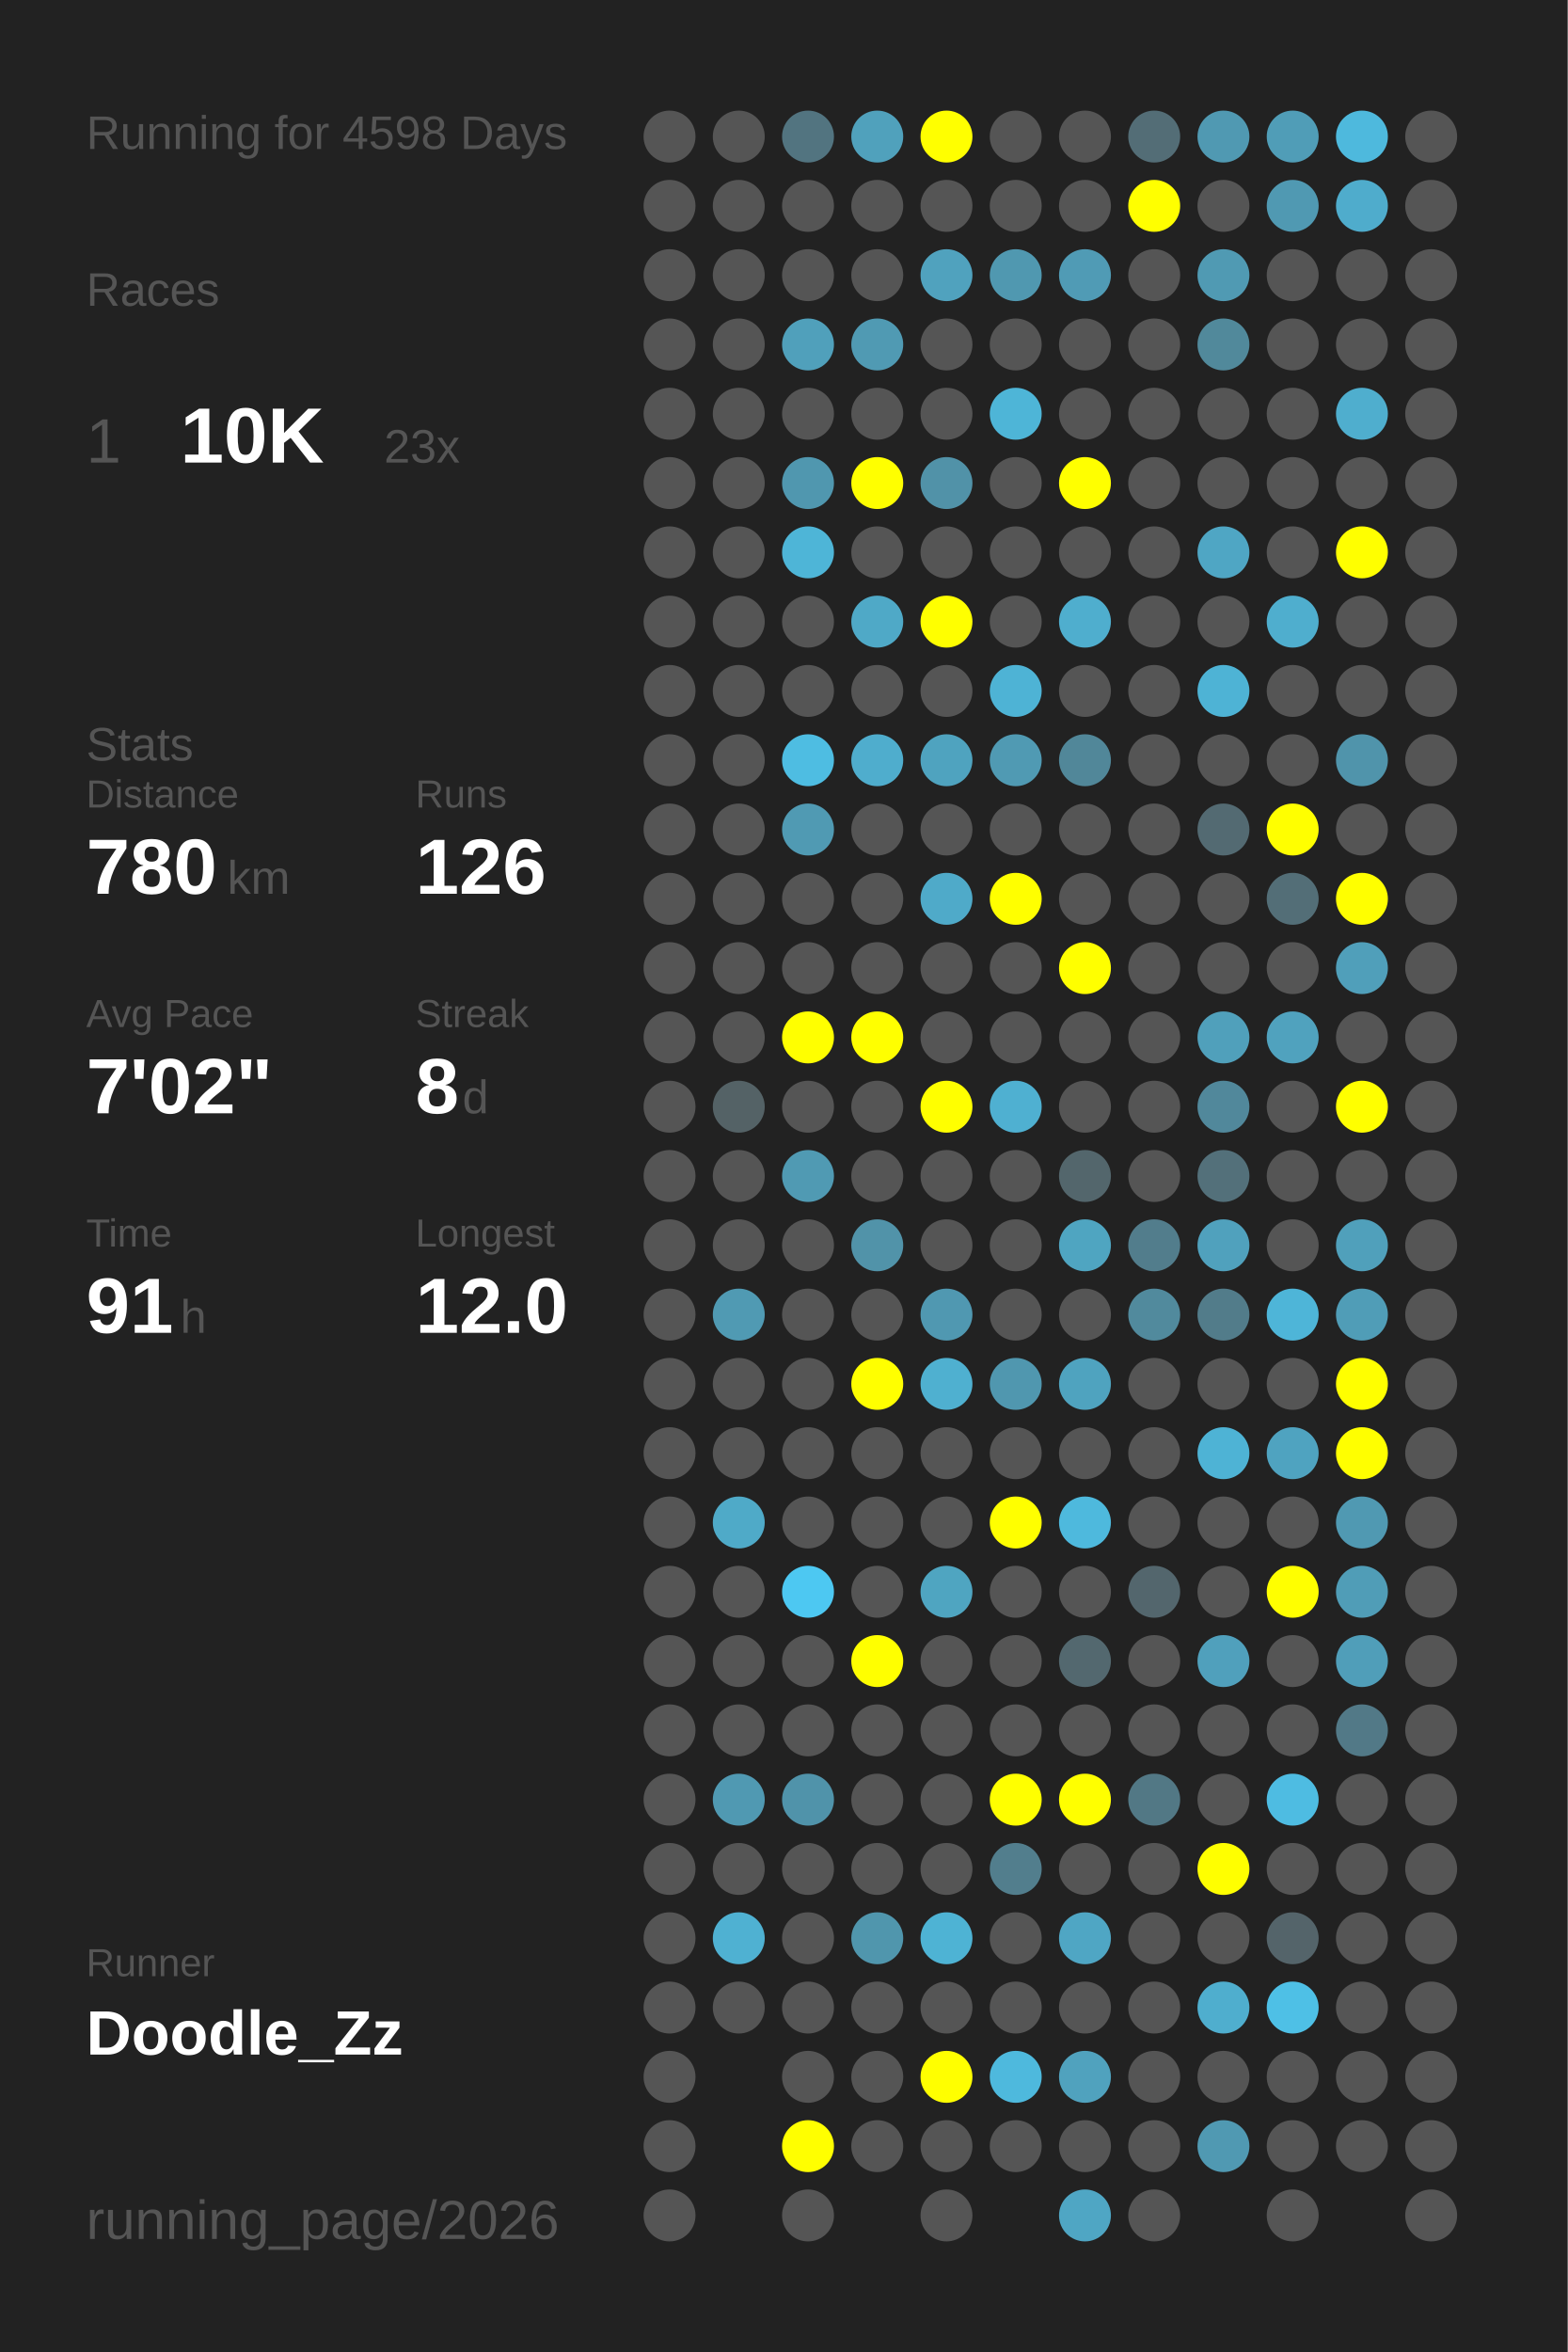
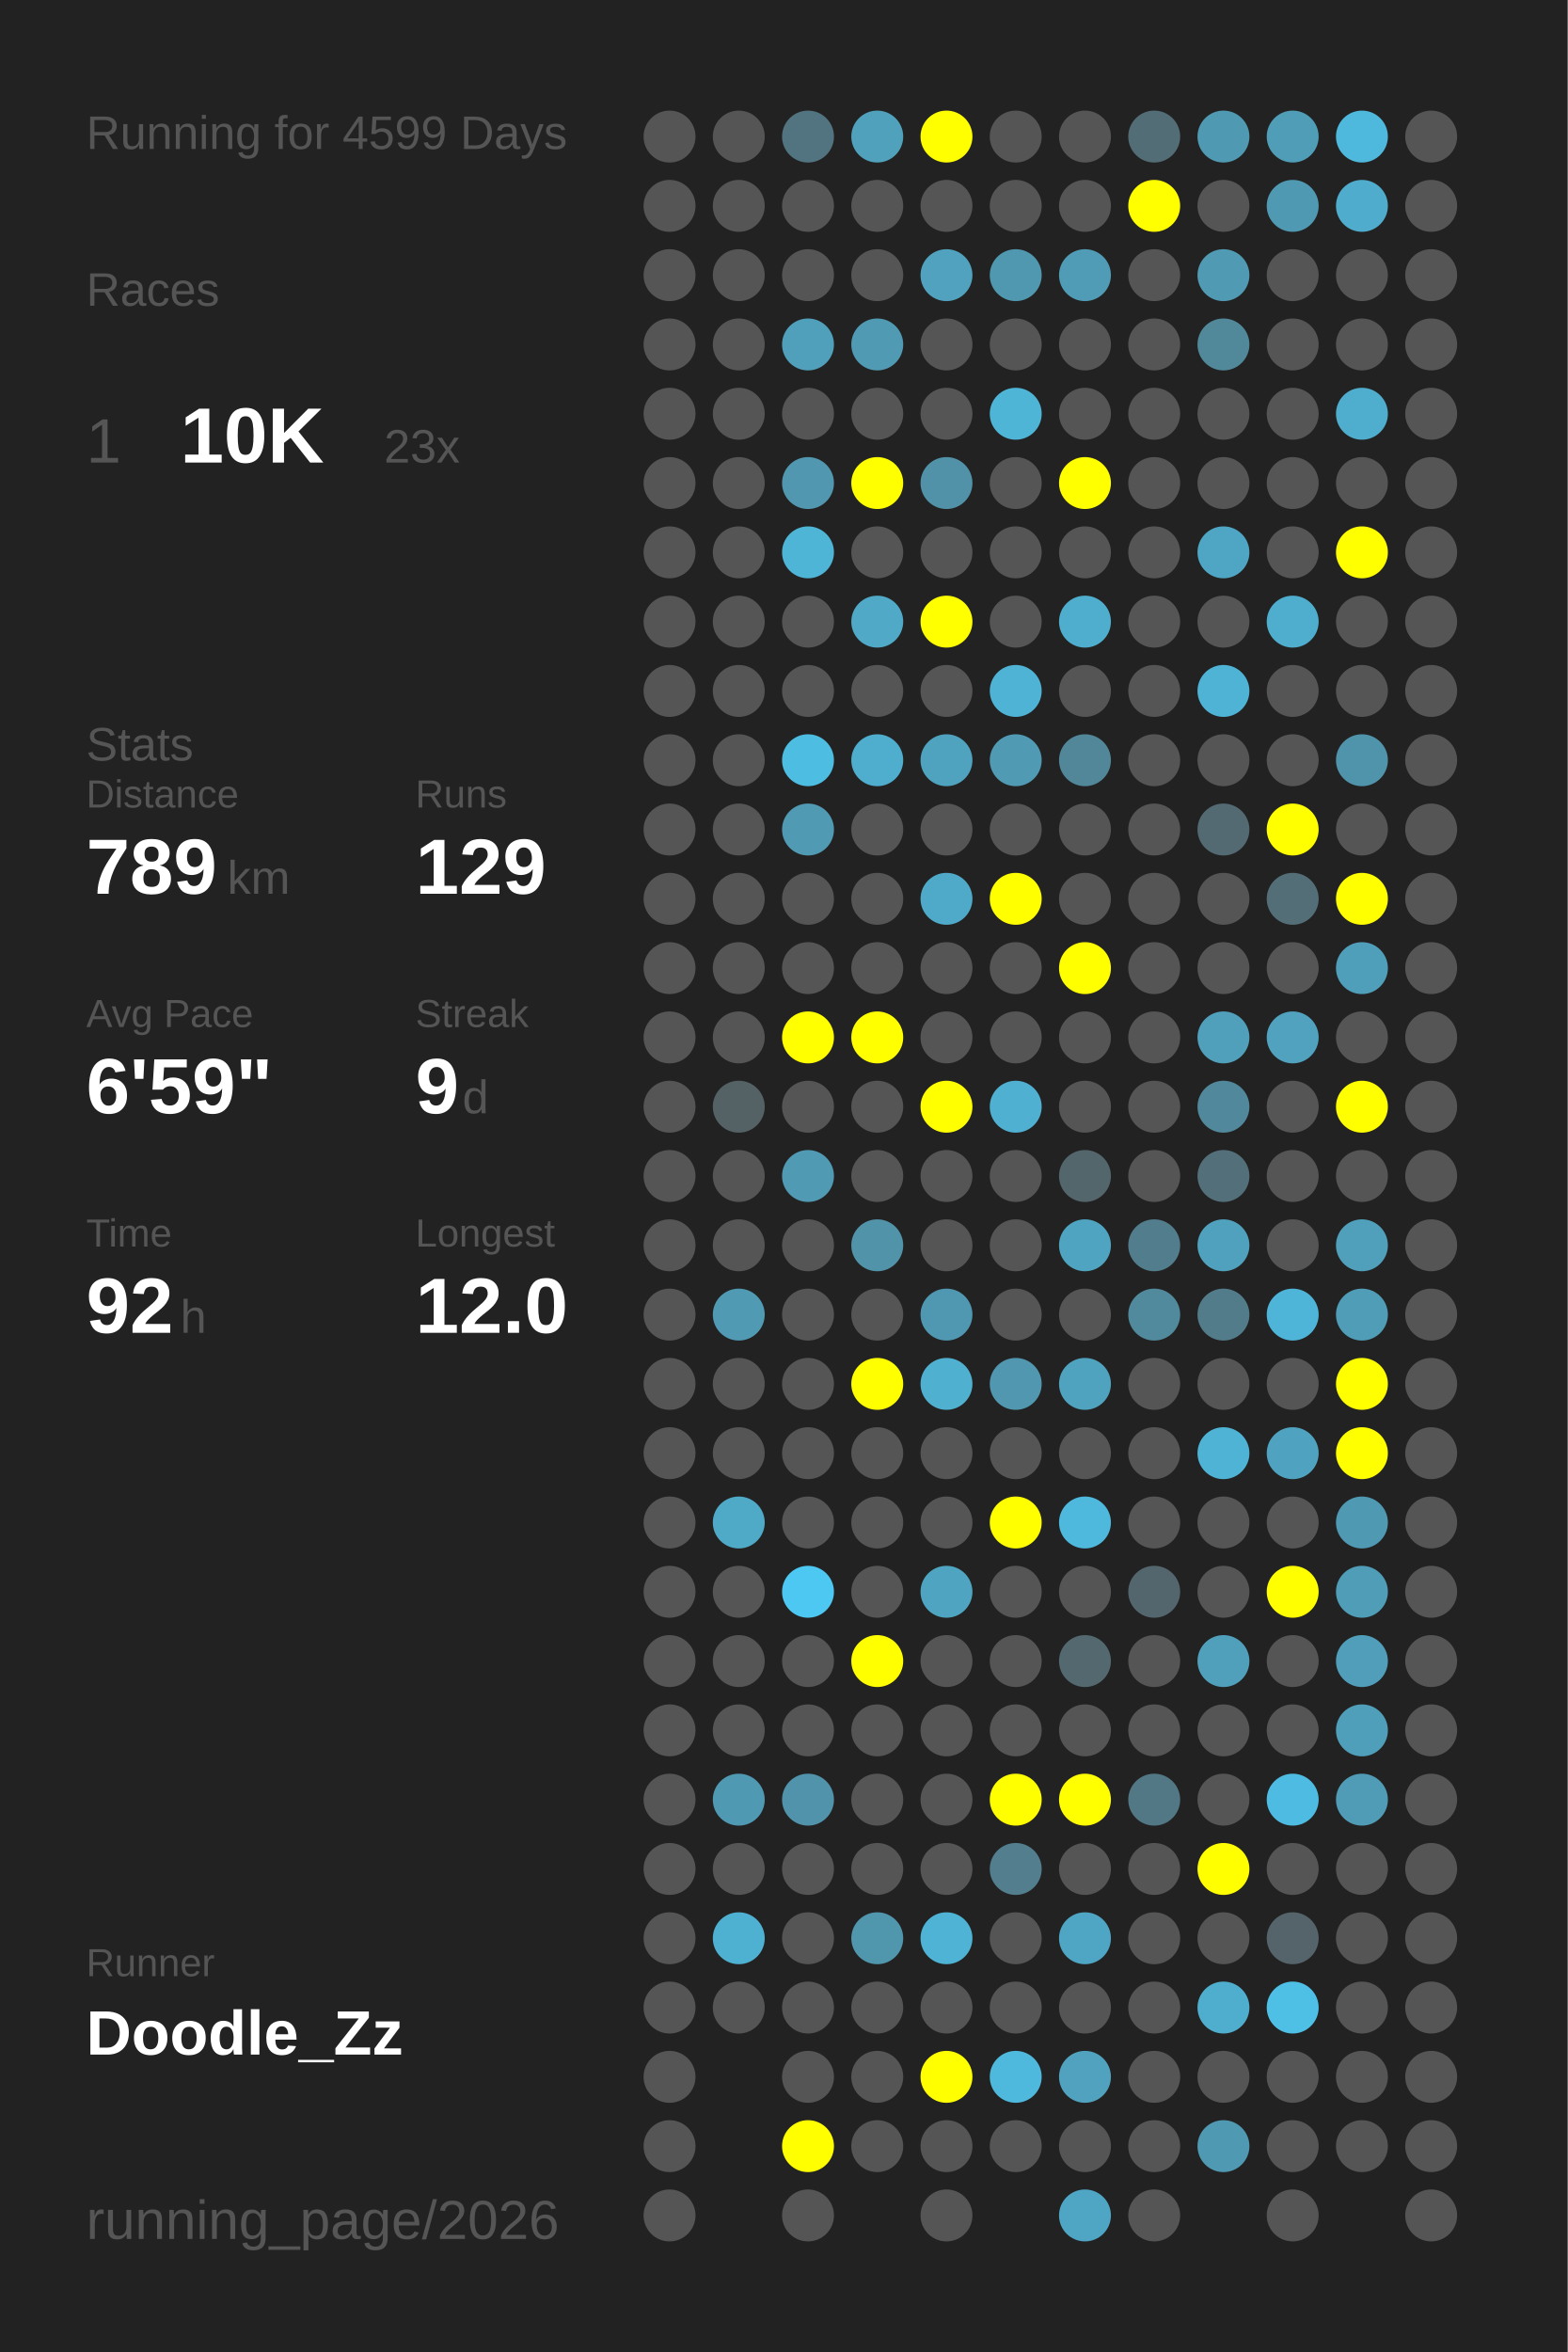
<svg xmlns="http://www.w3.org/2000/svg" baseProfile="full" height="300mm" version="1.1" viewBox="0,0,200,300" width="200mm">
  <defs />
  <rect fill="#222222" height="300" width="200" x="0" y="0" />
-   <text fill="#555555" style="font-size:6px; font-family:Arial;" x="11" y="19">Running for 4598 Days</text>
+   <text fill="#555555" style="font-size:6px; font-family:Arial;" x="11" y="19">Running for 4599 Days</text>
  <text fill="#555555" style="font-size:6px; font-family:Arial;" x="11" y="39">Races</text>
  <text fill="#555555" style="font-size:8px; font-family:Arial;" x="11" y="59">1</text>
  <text fill="#FFFFFF" style="font-size:10px; font-family:Arial; font-weight:bold;" x="23" y="59">10K</text>
  <text fill="#555555" style="font-size:6px; font-family:Arial;" x="49" y="59">23x</text>
  <text fill="#555555" style="font-size:6px; font-family:Arial;" x="11" y="97">Stats</text>
  <text fill="#555555" style="font-size:5px; font-family:Arial;" x="11" y="103">Distance</text>
-   <text fill="#FFFFFF" style="font-size:10px; font-family:Arial; font-weight:bold;" x="11" y="114">780</text>
+   <text fill="#FFFFFF" style="font-size:10px; font-family:Arial; font-weight:bold;" x="11" y="114">789</text>
  <text fill="#555555" style="font-size:6px; font-family:Arial;" x="29" y="114">km</text>
  <text fill="#555555" style="font-size:5px; font-family:Arial;" x="53" y="103">Runs</text>
-   <text fill="#FFFFFF" style="font-size:10px; font-family:Arial; font-weight:bold;" x="53" y="114">126</text>
+   <text fill="#FFFFFF" style="font-size:10px; font-family:Arial; font-weight:bold;" x="53" y="114">129</text>
  <text fill="#555555" style="font-size:5px; font-family:Arial;" x="11" y="131">Avg Pace</text>
-   <text fill="#FFFFFF" style="font-size:10px; font-family:Arial; font-weight:bold;" x="11" y="142">7'02"</text>
+   <text fill="#FFFFFF" style="font-size:10px; font-family:Arial; font-weight:bold;" x="11" y="142">6'59"</text>
  <text fill="#555555" style="font-size:5px; font-family:Arial;" x="53" y="131">Streak</text>
-   <text fill="#FFFFFF" style="font-size:10px; font-family:Arial; font-weight:bold;" x="53" y="142">8</text>
+   <text fill="#FFFFFF" style="font-size:10px; font-family:Arial; font-weight:bold;" x="53" y="142">9</text>
  <text fill="#555555" style="font-size:6px; font-family:Arial;" x="59" y="142">d</text>
  <text fill="#555555" style="font-size:5px; font-family:Arial;" x="11" y="159">Time</text>
-   <text fill="#FFFFFF" style="font-size:10px; font-family:Arial; font-weight:bold;" x="11" y="170">91</text>
+   <text fill="#FFFFFF" style="font-size:10px; font-family:Arial; font-weight:bold;" x="11" y="170">92</text>
  <text fill="#555555" style="font-size:6px; font-family:Arial;" x="23" y="170">h</text>
  <text fill="#555555" style="font-size:5px; font-family:Arial;" x="53" y="159">Longest</text>
  <text fill="#FFFFFF" style="font-size:10px; font-family:Arial; font-weight:bold;" x="53" y="170">12.0</text>
  <text fill="#555555" style="font-size:5px; font-family:Arial;" x="11" y="252.065">Runner</text>
  <text fill="#FFFFFF" style="font-size:8px; font-family:Arial; font-weight:bold;" x="11" y="262.065">Doodle_Zz</text>
  <text fill="#555555" style="font-size:7px; font-family:Arial;" x="11" y="285.581">running_page/2026</text>
  <circle cx="85.417" cy="17.419" fill="#555555" r="3.312" />
  <circle cx="85.417" cy="26.258" fill="#555555" r="3.312" />
  <circle cx="85.417" cy="35.097" fill="#555555" r="3.312" />
  <circle cx="85.417" cy="43.935" fill="#555555" r="3.312" />
  <circle cx="85.417" cy="52.774" fill="#555555" r="3.312" />
  <circle cx="85.417" cy="61.613" fill="#555555" r="3.312" />
  <circle cx="85.417" cy="70.452" fill="#555555" r="3.312" />
  <circle cx="85.417" cy="79.29" fill="#555555" r="3.312" />
  <circle cx="85.417" cy="88.129" fill="#555555" r="3.312" />
  <circle cx="85.417" cy="96.968" fill="#555555" r="3.312" />
  <circle cx="85.417" cy="105.806" fill="#555555" r="3.312" />
  <circle cx="85.417" cy="114.645" fill="#555555" r="3.312" />
  <circle cx="85.417" cy="123.484" fill="#555555" r="3.312" />
  <circle cx="85.417" cy="132.323" fill="#555555" r="3.312" />
  <circle cx="85.417" cy="141.161" fill="#555555" r="3.312" />
  <circle cx="85.417" cy="150" fill="#555555" r="3.312" />
  <circle cx="85.417" cy="158.839" fill="#555555" r="3.312" />
  <circle cx="85.417" cy="167.677" fill="#555555" r="3.312" />
  <circle cx="85.417" cy="176.516" fill="#555555" r="3.312" />
  <circle cx="85.417" cy="185.355" fill="#555555" r="3.312" />
  <circle cx="85.417" cy="194.194" fill="#555555" r="3.312" />
  <circle cx="85.417" cy="203.032" fill="#555555" r="3.312" />
  <circle cx="85.417" cy="211.871" fill="#555555" r="3.312" />
  <circle cx="85.417" cy="220.71" fill="#555555" r="3.312" />
  <circle cx="85.417" cy="229.548" fill="#555555" r="3.312" />
  <circle cx="85.417" cy="238.387" fill="#555555" r="3.312" />
  <circle cx="85.417" cy="247.226" fill="#555555" r="3.312" />
  <circle cx="85.417" cy="256.065" fill="#555555" r="3.312" />
  <circle cx="85.417" cy="264.903" fill="#555555" r="3.312" />
  <circle cx="85.417" cy="273.742" fill="#555555" r="3.312" />
  <circle cx="85.417" cy="282.581" fill="#555555" r="3.312" />
  <circle cx="94.25" cy="17.419" fill="#555555" r="3.312" />
  <circle cx="94.25" cy="26.258" fill="#555555" r="3.312" />
  <circle cx="94.25" cy="35.097" fill="#555555" r="3.312" />
  <circle cx="94.25" cy="43.935" fill="#555555" r="3.312" />
  <circle cx="94.25" cy="52.774" fill="#555555" r="3.312" />
  <circle cx="94.25" cy="61.613" fill="#555555" r="3.312" />
  <circle cx="94.25" cy="70.452" fill="#555555" r="3.312" />
  <circle cx="94.25" cy="79.29" fill="#555555" r="3.312" />
  <circle cx="94.25" cy="88.129" fill="#555555" r="3.312" />
  <circle cx="94.25" cy="96.968" fill="#555555" r="3.312" />
  <circle cx="94.25" cy="105.806" fill="#555555" r="3.312" />
  <circle cx="94.25" cy="114.645" fill="#555555" r="3.312" />
  <circle cx="94.25" cy="123.484" fill="#555555" r="3.312" />
  <circle cx="94.25" cy="132.323" fill="#555555" r="3.312" />
  <circle cx="94.25" cy="141.161" fill="#546266" r="3.312" />
  <circle cx="94.25" cy="150" fill="#555555" r="3.312" />
  <circle cx="94.25" cy="158.839" fill="#555555" r="3.312" />
  <circle cx="94.25" cy="167.677" fill="#509ab3" r="3.312" />
  <circle cx="94.25" cy="176.516" fill="#555555" r="3.312" />
  <circle cx="94.25" cy="185.355" fill="#555555" r="3.312" />
  <circle cx="94.25" cy="194.194" fill="#4faac8" r="3.312" />
  <circle cx="94.25" cy="203.032" fill="#555555" r="3.312" />
  <circle cx="94.25" cy="211.871" fill="#555555" r="3.312" />
  <circle cx="94.25" cy="220.71" fill="#555555" r="3.312" />
  <circle cx="94.25" cy="229.548" fill="#5099b2" r="3.312" />
  <circle cx="94.25" cy="238.387" fill="#555555" r="3.312" />
  <circle cx="94.25" cy="247.226" fill="#4fb1d2" r="3.312" />
  <circle cx="94.25" cy="256.065" fill="#555555" r="3.312" />
  <circle cx="103.083" cy="17.419" fill="#527480" r="3.312" />
  <circle cx="103.083" cy="26.258" fill="#555555" r="3.312" />
  <circle cx="103.083" cy="35.097" fill="#555555" r="3.312" />
  <circle cx="103.083" cy="43.935" fill="#50a0bb" r="3.312" />
  <circle cx="103.083" cy="52.774" fill="#555555" r="3.312" />
  <circle cx="103.083" cy="61.613" fill="#5097af" r="3.312" />
  <circle cx="103.083" cy="70.452" fill="#4eb5d7" r="3.312" />
  <circle cx="103.083" cy="79.29" fill="#555555" r="3.312" />
  <circle cx="103.083" cy="88.129" fill="#555555" r="3.312" />
  <circle cx="103.083" cy="96.968" fill="#4ebde2" r="3.312" />
  <circle cx="103.083" cy="105.806" fill="#509ab3" r="3.312" />
  <circle cx="103.083" cy="114.645" fill="#555555" r="3.312" />
  <circle cx="103.083" cy="123.484" fill="#555555" r="3.312" />
  <circle cx="103.083" cy="132.323" fill="#FFFF00" r="3.312" />
  <circle cx="103.083" cy="141.161" fill="#555555" r="3.312" />
  <circle cx="103.083" cy="150" fill="#509ab3" r="3.312" />
  <circle cx="103.083" cy="158.839" fill="#555555" r="3.312" />
  <circle cx="103.083" cy="167.677" fill="#555555" r="3.312" />
  <circle cx="103.083" cy="176.516" fill="#555555" r="3.312" />
  <circle cx="103.083" cy="185.355" fill="#555555" r="3.312" />
  <circle cx="103.083" cy="194.194" fill="#555555" r="3.312" />
  <circle cx="103.083" cy="203.032" fill="#4dc8f2" r="3.312" />
  <circle cx="103.083" cy="211.871" fill="#555555" r="3.312" />
  <circle cx="103.083" cy="220.71" fill="#555555" r="3.312" />
  <circle cx="103.083" cy="229.548" fill="#5093aa" r="3.312" />
  <circle cx="103.083" cy="238.387" fill="#555555" r="3.312" />
  <circle cx="103.083" cy="247.226" fill="#555555" r="3.312" />
  <circle cx="103.083" cy="256.065" fill="#555555" r="3.312" />
  <circle cx="103.083" cy="264.903" fill="#555555" r="3.312" />
  <circle cx="103.083" cy="273.742" fill="#FFFF00" r="3.312" />
  <circle cx="103.083" cy="282.581" fill="#555555" r="3.312" />
  <circle cx="111.917" cy="17.419" fill="#50a1bc" r="3.312" />
  <circle cx="111.917" cy="26.258" fill="#555555" r="3.312" />
  <circle cx="111.917" cy="35.097" fill="#555555" r="3.312" />
  <circle cx="111.917" cy="43.935" fill="#509ab3" r="3.312" />
  <circle cx="111.917" cy="52.774" fill="#555555" r="3.312" />
  <circle cx="111.917" cy="61.613" fill="#FFFF00" r="3.312" />
  <circle cx="111.917" cy="70.452" fill="#555555" r="3.312" />
  <circle cx="111.917" cy="79.29" fill="#4fa9c7" r="3.312" />
  <circle cx="111.917" cy="88.129" fill="#555555" r="3.312" />
  <circle cx="111.917" cy="96.968" fill="#4fadcd" r="3.312" />
  <circle cx="111.917" cy="105.806" fill="#555555" r="3.312" />
  <circle cx="111.917" cy="114.645" fill="#555555" r="3.312" />
  <circle cx="111.917" cy="123.484" fill="#555555" r="3.312" />
  <circle cx="111.917" cy="132.323" fill="#FFFF00" r="3.312" />
  <circle cx="111.917" cy="141.161" fill="#555555" r="3.312" />
  <circle cx="111.917" cy="150" fill="#555555" r="3.312" />
  <circle cx="111.917" cy="158.839" fill="#5193a9" r="3.312" />
  <circle cx="111.917" cy="167.677" fill="#555555" r="3.312" />
  <circle cx="111.917" cy="176.516" fill="#FFFF00" r="3.312" />
  <circle cx="111.917" cy="185.355" fill="#555555" r="3.312" />
  <circle cx="111.917" cy="194.194" fill="#555555" r="3.312" />
  <circle cx="111.917" cy="203.032" fill="#555555" r="3.312" />
  <circle cx="111.917" cy="211.871" fill="#FFFF00" r="3.312" />
  <circle cx="111.917" cy="220.71" fill="#555555" r="3.312" />
  <circle cx="111.917" cy="229.548" fill="#555555" r="3.312" />
  <circle cx="111.917" cy="238.387" fill="#555555" r="3.312" />
  <circle cx="111.917" cy="247.226" fill="#5096ad" r="3.312" />
  <circle cx="111.917" cy="256.065" fill="#555555" r="3.312" />
  <circle cx="111.917" cy="264.903" fill="#555555" r="3.312" />
  <circle cx="111.917" cy="273.742" fill="#555555" r="3.312" />
  <circle cx="120.75" cy="17.419" fill="#FFFF00" r="3.312" />
  <circle cx="120.75" cy="26.258" fill="#555555" r="3.312" />
  <circle cx="120.75" cy="35.097" fill="#50a2be" r="3.312" />
  <circle cx="120.75" cy="43.935" fill="#555555" r="3.312" />
  <circle cx="120.75" cy="52.774" fill="#555555" r="3.312" />
  <circle cx="120.75" cy="61.613" fill="#5192a8" r="3.312" />
  <circle cx="120.75" cy="70.452" fill="#555555" r="3.312" />
  <circle cx="120.75" cy="79.29" fill="#FFFF00" r="3.312" />
  <circle cx="120.75" cy="88.129" fill="#555555" r="3.312" />
  <circle cx="120.75" cy="96.968" fill="#4fa3bf" r="3.312" />
  <circle cx="120.75" cy="105.806" fill="#555555" r="3.312" />
  <circle cx="120.75" cy="114.645" fill="#4faac9" r="3.312" />
  <circle cx="120.75" cy="123.484" fill="#555555" r="3.312" />
  <circle cx="120.75" cy="132.323" fill="#555555" r="3.312" />
  <circle cx="120.75" cy="141.161" fill="#FFFF00" r="3.312" />
  <circle cx="120.75" cy="150" fill="#555555" r="3.312" />
  <circle cx="120.75" cy="158.839" fill="#555555" r="3.312" />
  <circle cx="120.75" cy="167.677" fill="#5098b1" r="3.312" />
  <circle cx="120.75" cy="176.516" fill="#4fb0d0" r="3.312" />
  <circle cx="120.75" cy="185.355" fill="#555555" r="3.312" />
  <circle cx="120.75" cy="194.194" fill="#555555" r="3.312" />
  <circle cx="120.75" cy="203.032" fill="#4fa5c1" r="3.312" />
  <circle cx="120.75" cy="211.871" fill="#555555" r="3.312" />
  <circle cx="120.75" cy="220.71" fill="#555555" r="3.312" />
  <circle cx="120.75" cy="229.548" fill="#555555" r="3.312" />
  <circle cx="120.75" cy="238.387" fill="#555555" r="3.312" />
  <circle cx="120.75" cy="247.226" fill="#4eb3d4" r="3.312" />
  <circle cx="120.75" cy="256.065" fill="#555555" r="3.312" />
  <circle cx="120.75" cy="264.903" fill="#FFFF00" r="3.312" />
  <circle cx="120.75" cy="273.742" fill="#555555" r="3.312" />
  <circle cx="120.75" cy="282.581" fill="#555555" r="3.312" />
  <circle cx="129.583" cy="17.419" fill="#555555" r="3.312" />
  <circle cx="129.583" cy="26.258" fill="#555555" r="3.312" />
  <circle cx="129.583" cy="35.097" fill="#5098b0" r="3.312" />
  <circle cx="129.583" cy="43.935" fill="#555555" r="3.312" />
  <circle cx="129.583" cy="52.774" fill="#4eb5d7" r="3.312" />
  <circle cx="129.583" cy="61.613" fill="#555555" r="3.312" />
  <circle cx="129.583" cy="70.452" fill="#555555" r="3.312" />
  <circle cx="129.583" cy="79.29" fill="#555555" r="3.312" />
  <circle cx="129.583" cy="88.129" fill="#4eb3d5" r="3.312" />
  <circle cx="129.583" cy="96.968" fill="#509ab3" r="3.312" />
  <circle cx="129.583" cy="105.806" fill="#555555" r="3.312" />
  <circle cx="129.583" cy="114.645" fill="#FFFF00" r="3.312" />
  <circle cx="129.583" cy="123.484" fill="#555555" r="3.312" />
  <circle cx="129.583" cy="132.323" fill="#555555" r="3.312" />
  <circle cx="129.583" cy="141.161" fill="#4fb0d1" r="3.312" />
  <circle cx="129.583" cy="150" fill="#555555" r="3.312" />
  <circle cx="129.583" cy="158.839" fill="#555555" r="3.312" />
  <circle cx="129.583" cy="167.677" fill="#555555" r="3.312" />
  <circle cx="129.583" cy="176.516" fill="#5097af" r="3.312" />
  <circle cx="129.583" cy="185.355" fill="#555555" r="3.312" />
  <circle cx="129.583" cy="194.194" fill="#FFFF00" r="3.312" />
  <circle cx="129.583" cy="203.032" fill="#555555" r="3.312" />
  <circle cx="129.583" cy="211.871" fill="#555555" r="3.312" />
  <circle cx="129.583" cy="220.71" fill="#555555" r="3.312" />
  <circle cx="129.583" cy="229.548" fill="#FFFF00" r="3.312" />
  <circle cx="129.583" cy="238.387" fill="#527e8d" r="3.312" />
  <circle cx="129.583" cy="247.226" fill="#555555" r="3.312" />
  <circle cx="129.583" cy="256.065" fill="#555555" r="3.312" />
  <circle cx="129.583" cy="264.903" fill="#4eb9dd" r="3.312" />
  <circle cx="129.583" cy="273.742" fill="#555555" r="3.312" />
  <circle cx="138.417" cy="17.419" fill="#555555" r="3.312" />
  <circle cx="138.417" cy="26.258" fill="#555555" r="3.312" />
  <circle cx="138.417" cy="35.097" fill="#509bb5" r="3.312" />
  <circle cx="138.417" cy="43.935" fill="#555555" r="3.312" />
  <circle cx="138.417" cy="52.774" fill="#555555" r="3.312" />
  <circle cx="138.417" cy="61.613" fill="#FFFF00" r="3.312" />
  <circle cx="138.417" cy="70.452" fill="#555555" r="3.312" />
  <circle cx="138.417" cy="79.29" fill="#4faece" r="3.312" />
  <circle cx="138.417" cy="88.129" fill="#555555" r="3.312" />
  <circle cx="138.417" cy="96.968" fill="#518799" r="3.312" />
  <circle cx="138.417" cy="105.806" fill="#555555" r="3.312" />
  <circle cx="138.417" cy="114.645" fill="#555555" r="3.312" />
  <circle cx="138.417" cy="123.484" fill="#FFFF00" r="3.312" />
  <circle cx="138.417" cy="132.323" fill="#555555" r="3.312" />
  <circle cx="138.417" cy="141.161" fill="#555555" r="3.312" />
  <circle cx="138.417" cy="150" fill="#53666c" r="3.312" />
  <circle cx="138.417" cy="158.839" fill="#4fa5c1" r="3.312" />
  <circle cx="138.417" cy="167.677" fill="#555555" r="3.312" />
  <circle cx="138.417" cy="176.516" fill="#4fa3bf" r="3.312" />
  <circle cx="138.417" cy="185.355" fill="#555555" r="3.312" />
  <circle cx="138.417" cy="194.194" fill="#4eb9dd" r="3.312" />
  <circle cx="138.417" cy="203.032" fill="#555555" r="3.312" />
  <circle cx="138.417" cy="211.871" fill="#53686f" r="3.312" />
  <circle cx="138.417" cy="220.71" fill="#555555" r="3.312" />
  <circle cx="138.417" cy="229.548" fill="#FFFF00" r="3.312" />
  <circle cx="138.417" cy="238.387" fill="#555555" r="3.312" />
  <circle cx="138.417" cy="247.226" fill="#4fa6c4" r="3.312" />
  <circle cx="138.417" cy="256.065" fill="#555555" r="3.312" />
  <circle cx="138.417" cy="264.903" fill="#50a2be" r="3.312" />
  <circle cx="138.417" cy="273.742" fill="#555555" r="3.312" />
  <circle cx="138.417" cy="282.581" fill="#4fa6c4" r="3.312" />
  <circle cx="147.25" cy="17.419" fill="#536d76" r="3.312" />
  <circle cx="147.25" cy="26.258" fill="#FFFF00" r="3.312" />
  <circle cx="147.25" cy="35.097" fill="#555555" r="3.312" />
  <circle cx="147.25" cy="43.935" fill="#555555" r="3.312" />
  <circle cx="147.25" cy="52.774" fill="#555555" r="3.312" />
  <circle cx="147.25" cy="61.613" fill="#555555" r="3.312" />
  <circle cx="147.25" cy="70.452" fill="#555555" r="3.312" />
  <circle cx="147.25" cy="79.29" fill="#555555" r="3.312" />
  <circle cx="147.25" cy="88.129" fill="#555555" r="3.312" />
  <circle cx="147.25" cy="96.968" fill="#555555" r="3.312" />
  <circle cx="147.25" cy="105.806" fill="#555555" r="3.312" />
  <circle cx="147.25" cy="114.645" fill="#555555" r="3.312" />
  <circle cx="147.25" cy="123.484" fill="#555555" r="3.312" />
  <circle cx="147.25" cy="132.323" fill="#555555" r="3.312" />
  <circle cx="147.25" cy="141.161" fill="#555555" r="3.312" />
  <circle cx="147.25" cy="150" fill="#555555" r="3.312" />
  <circle cx="147.25" cy="158.839" fill="#527d8c" r="3.312" />
  <circle cx="147.25" cy="167.677" fill="#518a9d" r="3.312" />
  <circle cx="147.25" cy="176.516" fill="#555555" r="3.312" />
  <circle cx="147.25" cy="185.355" fill="#555555" r="3.312" />
  <circle cx="147.25" cy="194.194" fill="#555555" r="3.312" />
  <circle cx="147.25" cy="203.032" fill="#53666d" r="3.312" />
  <circle cx="147.25" cy="211.871" fill="#555555" r="3.312" />
  <circle cx="147.25" cy="220.71" fill="#555555" r="3.312" />
  <circle cx="147.25" cy="229.548" fill="#527885" r="3.312" />
  <circle cx="147.25" cy="238.387" fill="#555555" r="3.312" />
  <circle cx="147.25" cy="247.226" fill="#555555" r="3.312" />
  <circle cx="147.25" cy="256.065" fill="#555555" r="3.312" />
  <circle cx="147.25" cy="264.903" fill="#555555" r="3.312" />
  <circle cx="147.25" cy="273.742" fill="#555555" r="3.312" />
  <circle cx="147.25" cy="282.581" fill="#555555" r="3.312" />
  <circle cx="156.083" cy="17.419" fill="#5099b2" r="3.312" />
  <circle cx="156.083" cy="26.258" fill="#555555" r="3.312" />
  <circle cx="156.083" cy="35.097" fill="#509ab3" r="3.312" />
  <circle cx="156.083" cy="43.935" fill="#51899b" r="3.312" />
  <circle cx="156.083" cy="52.774" fill="#555555" r="3.312" />
  <circle cx="156.083" cy="61.613" fill="#555555" r="3.312" />
  <circle cx="156.083" cy="70.452" fill="#4fa6c4" r="3.312" />
  <circle cx="156.083" cy="79.29" fill="#555555" r="3.312" />
  <circle cx="156.083" cy="88.129" fill="#4eb3d5" r="3.312" />
  <circle cx="156.083" cy="96.968" fill="#555555" r="3.312" />
  <circle cx="156.083" cy="105.806" fill="#536a72" r="3.312" />
  <circle cx="156.083" cy="114.645" fill="#555555" r="3.312" />
  <circle cx="156.083" cy="123.484" fill="#555555" r="3.312" />
  <circle cx="156.083" cy="132.323" fill="#50a0bb" r="3.312" />
  <circle cx="156.083" cy="141.161" fill="#51889b" r="3.312" />
  <circle cx="156.083" cy="150" fill="#53707a" r="3.312" />
  <circle cx="156.083" cy="158.839" fill="#50a1bd" r="3.312" />
  <circle cx="156.083" cy="167.677" fill="#527c8a" r="3.312" />
  <circle cx="156.083" cy="176.516" fill="#555555" r="3.312" />
  <circle cx="156.083" cy="185.355" fill="#4eb3d5" r="3.312" />
  <circle cx="156.083" cy="194.194" fill="#555555" r="3.312" />
  <circle cx="156.083" cy="203.032" fill="#555555" r="3.312" />
  <circle cx="156.083" cy="211.871" fill="#50a0bc" r="3.312" />
  <circle cx="156.083" cy="220.71" fill="#555555" r="3.312" />
  <circle cx="156.083" cy="229.548" fill="#555555" r="3.312" />
  <circle cx="156.083" cy="238.387" fill="#FFFF00" r="3.312" />
  <circle cx="156.083" cy="247.226" fill="#555555" r="3.312" />
  <circle cx="156.083" cy="256.065" fill="#4faece" r="3.312" />
  <circle cx="156.083" cy="264.903" fill="#555555" r="3.312" />
  <circle cx="156.083" cy="273.742" fill="#5099b2" r="3.312" />
  <circle cx="164.917" cy="17.419" fill="#509db7" r="3.312" />
  <circle cx="164.917" cy="26.258" fill="#5099b2" r="3.312" />
  <circle cx="164.917" cy="35.097" fill="#555555" r="3.312" />
  <circle cx="164.917" cy="43.935" fill="#555555" r="3.312" />
  <circle cx="164.917" cy="52.774" fill="#555555" r="3.312" />
  <circle cx="164.917" cy="61.613" fill="#555555" r="3.312" />
  <circle cx="164.917" cy="70.452" fill="#555555" r="3.312" />
  <circle cx="164.917" cy="79.29" fill="#4faece" r="3.312" />
  <circle cx="164.917" cy="88.129" fill="#555555" r="3.312" />
  <circle cx="164.917" cy="96.968" fill="#555555" r="3.312" />
  <circle cx="164.917" cy="105.806" fill="#FFFF00" r="3.312" />
  <circle cx="164.917" cy="114.645" fill="#536e77" r="3.312" />
  <circle cx="164.917" cy="123.484" fill="#555555" r="3.312" />
  <circle cx="164.917" cy="132.323" fill="#50a2be" r="3.312" />
  <circle cx="164.917" cy="141.161" fill="#555555" r="3.312" />
  <circle cx="164.917" cy="150" fill="#555555" r="3.312" />
  <circle cx="164.917" cy="158.839" fill="#555555" r="3.312" />
  <circle cx="164.917" cy="167.677" fill="#4eb5d8" r="3.312" />
  <circle cx="164.917" cy="176.516" fill="#555555" r="3.312" />
  <circle cx="164.917" cy="185.355" fill="#4fa3c0" r="3.312" />
  <circle cx="164.917" cy="194.194" fill="#555555" r="3.312" />
  <circle cx="164.917" cy="203.032" fill="#FFFF00" r="3.312" />
  <circle cx="164.917" cy="211.871" fill="#555555" r="3.312" />
  <circle cx="164.917" cy="220.71" fill="#555555" r="3.312" />
  <circle cx="164.917" cy="229.548" fill="#4ebce2" r="3.312" />
  <circle cx="164.917" cy="238.387" fill="#555555" r="3.312" />
  <circle cx="164.917" cy="247.226" fill="#54646a" r="3.312" />
  <circle cx="164.917" cy="256.065" fill="#4ec0e6" r="3.312" />
  <circle cx="164.917" cy="264.903" fill="#555555" r="3.312" />
  <circle cx="164.917" cy="273.742" fill="#555555" r="3.312" />
  <circle cx="164.917" cy="282.581" fill="#555555" r="3.312" />
  <circle cx="173.75" cy="17.419" fill="#4eb9dd" r="3.312" />
  <circle cx="173.75" cy="26.258" fill="#4faccc" r="3.312" />
  <circle cx="173.75" cy="35.097" fill="#555555" r="3.312" />
  <circle cx="173.75" cy="43.935" fill="#555555" r="3.312" />
  <circle cx="173.75" cy="52.774" fill="#4faece" r="3.312" />
  <circle cx="173.75" cy="61.613" fill="#555555" r="3.312" />
  <circle cx="173.75" cy="70.452" fill="#FFFF00" r="3.312" />
  <circle cx="173.75" cy="79.29" fill="#555555" r="3.312" />
  <circle cx="173.75" cy="88.129" fill="#555555" r="3.312" />
  <circle cx="173.75" cy="96.968" fill="#5094ab" r="3.312" />
  <circle cx="173.75" cy="105.806" fill="#555555" r="3.312" />
  <circle cx="173.75" cy="114.645" fill="#FFFF00" r="3.312" />
  <circle cx="173.75" cy="123.484" fill="#509fba" r="3.312" />
  <circle cx="173.75" cy="132.323" fill="#555555" r="3.312" />
  <circle cx="173.75" cy="141.161" fill="#FFFF00" r="3.312" />
  <circle cx="173.75" cy="150" fill="#555555" r="3.312" />
  <circle cx="173.75" cy="158.839" fill="#50a0bb" r="3.312" />
  <circle cx="173.75" cy="167.677" fill="#509db7" r="3.312" />
  <circle cx="173.75" cy="176.516" fill="#FFFF00" r="3.312" />
  <circle cx="173.75" cy="185.355" fill="#FFFF00" r="3.312" />
  <circle cx="173.75" cy="194.194" fill="#5099b2" r="3.312" />
  <circle cx="173.75" cy="203.032" fill="#509db7" r="3.312" />
  <circle cx="173.75" cy="211.871" fill="#509eb9" r="3.312" />
-   <circle cx="173.75" cy="220.71" fill="#527987" r="3.312" />
-   <circle cx="173.75" cy="229.548" fill="#555555" r="3.312" />
+   <circle cx="173.75" cy="220.71" fill="#509fba" r="3.312" />
+   <circle cx="173.75" cy="229.548" fill="#509cb6" r="3.312" />
  <circle cx="173.75" cy="238.387" fill="#555555" r="3.312" />
  <circle cx="173.75" cy="247.226" fill="#555555" r="3.312" />
  <circle cx="173.75" cy="256.065" fill="#555555" r="3.312" />
  <circle cx="173.75" cy="264.903" fill="#555555" r="3.312" />
  <circle cx="173.75" cy="273.742" fill="#555555" r="3.312" />
  <circle cx="182.583" cy="17.419" fill="#555555" r="3.312" />
  <circle cx="182.583" cy="26.258" fill="#555555" r="3.312" />
  <circle cx="182.583" cy="35.097" fill="#555555" r="3.312" />
  <circle cx="182.583" cy="43.935" fill="#555555" r="3.312" />
  <circle cx="182.583" cy="52.774" fill="#555555" r="3.312" />
  <circle cx="182.583" cy="61.613" fill="#555555" r="3.312" />
  <circle cx="182.583" cy="70.452" fill="#555555" r="3.312" />
  <circle cx="182.583" cy="79.29" fill="#555555" r="3.312" />
  <circle cx="182.583" cy="88.129" fill="#555555" r="3.312" />
  <circle cx="182.583" cy="96.968" fill="#555555" r="3.312" />
  <circle cx="182.583" cy="105.806" fill="#555555" r="3.312" />
  <circle cx="182.583" cy="114.645" fill="#555555" r="3.312" />
  <circle cx="182.583" cy="123.484" fill="#555555" r="3.312" />
  <circle cx="182.583" cy="132.323" fill="#555555" r="3.312" />
  <circle cx="182.583" cy="141.161" fill="#555555" r="3.312" />
  <circle cx="182.583" cy="150" fill="#555555" r="3.312" />
  <circle cx="182.583" cy="158.839" fill="#555555" r="3.312" />
  <circle cx="182.583" cy="167.677" fill="#555555" r="3.312" />
  <circle cx="182.583" cy="176.516" fill="#555555" r="3.312" />
  <circle cx="182.583" cy="185.355" fill="#555555" r="3.312" />
  <circle cx="182.583" cy="194.194" fill="#555555" r="3.312" />
  <circle cx="182.583" cy="203.032" fill="#555555" r="3.312" />
  <circle cx="182.583" cy="211.871" fill="#555555" r="3.312" />
  <circle cx="182.583" cy="220.71" fill="#555555" r="3.312" />
  <circle cx="182.583" cy="229.548" fill="#555555" r="3.312" />
  <circle cx="182.583" cy="238.387" fill="#555555" r="3.312" />
  <circle cx="182.583" cy="247.226" fill="#555555" r="3.312" />
  <circle cx="182.583" cy="256.065" fill="#555555" r="3.312" />
  <circle cx="182.583" cy="264.903" fill="#555555" r="3.312" />
  <circle cx="182.583" cy="273.742" fill="#555555" r="3.312" />
  <circle cx="182.583" cy="282.581" fill="#555555" r="3.312" />
</svg>
